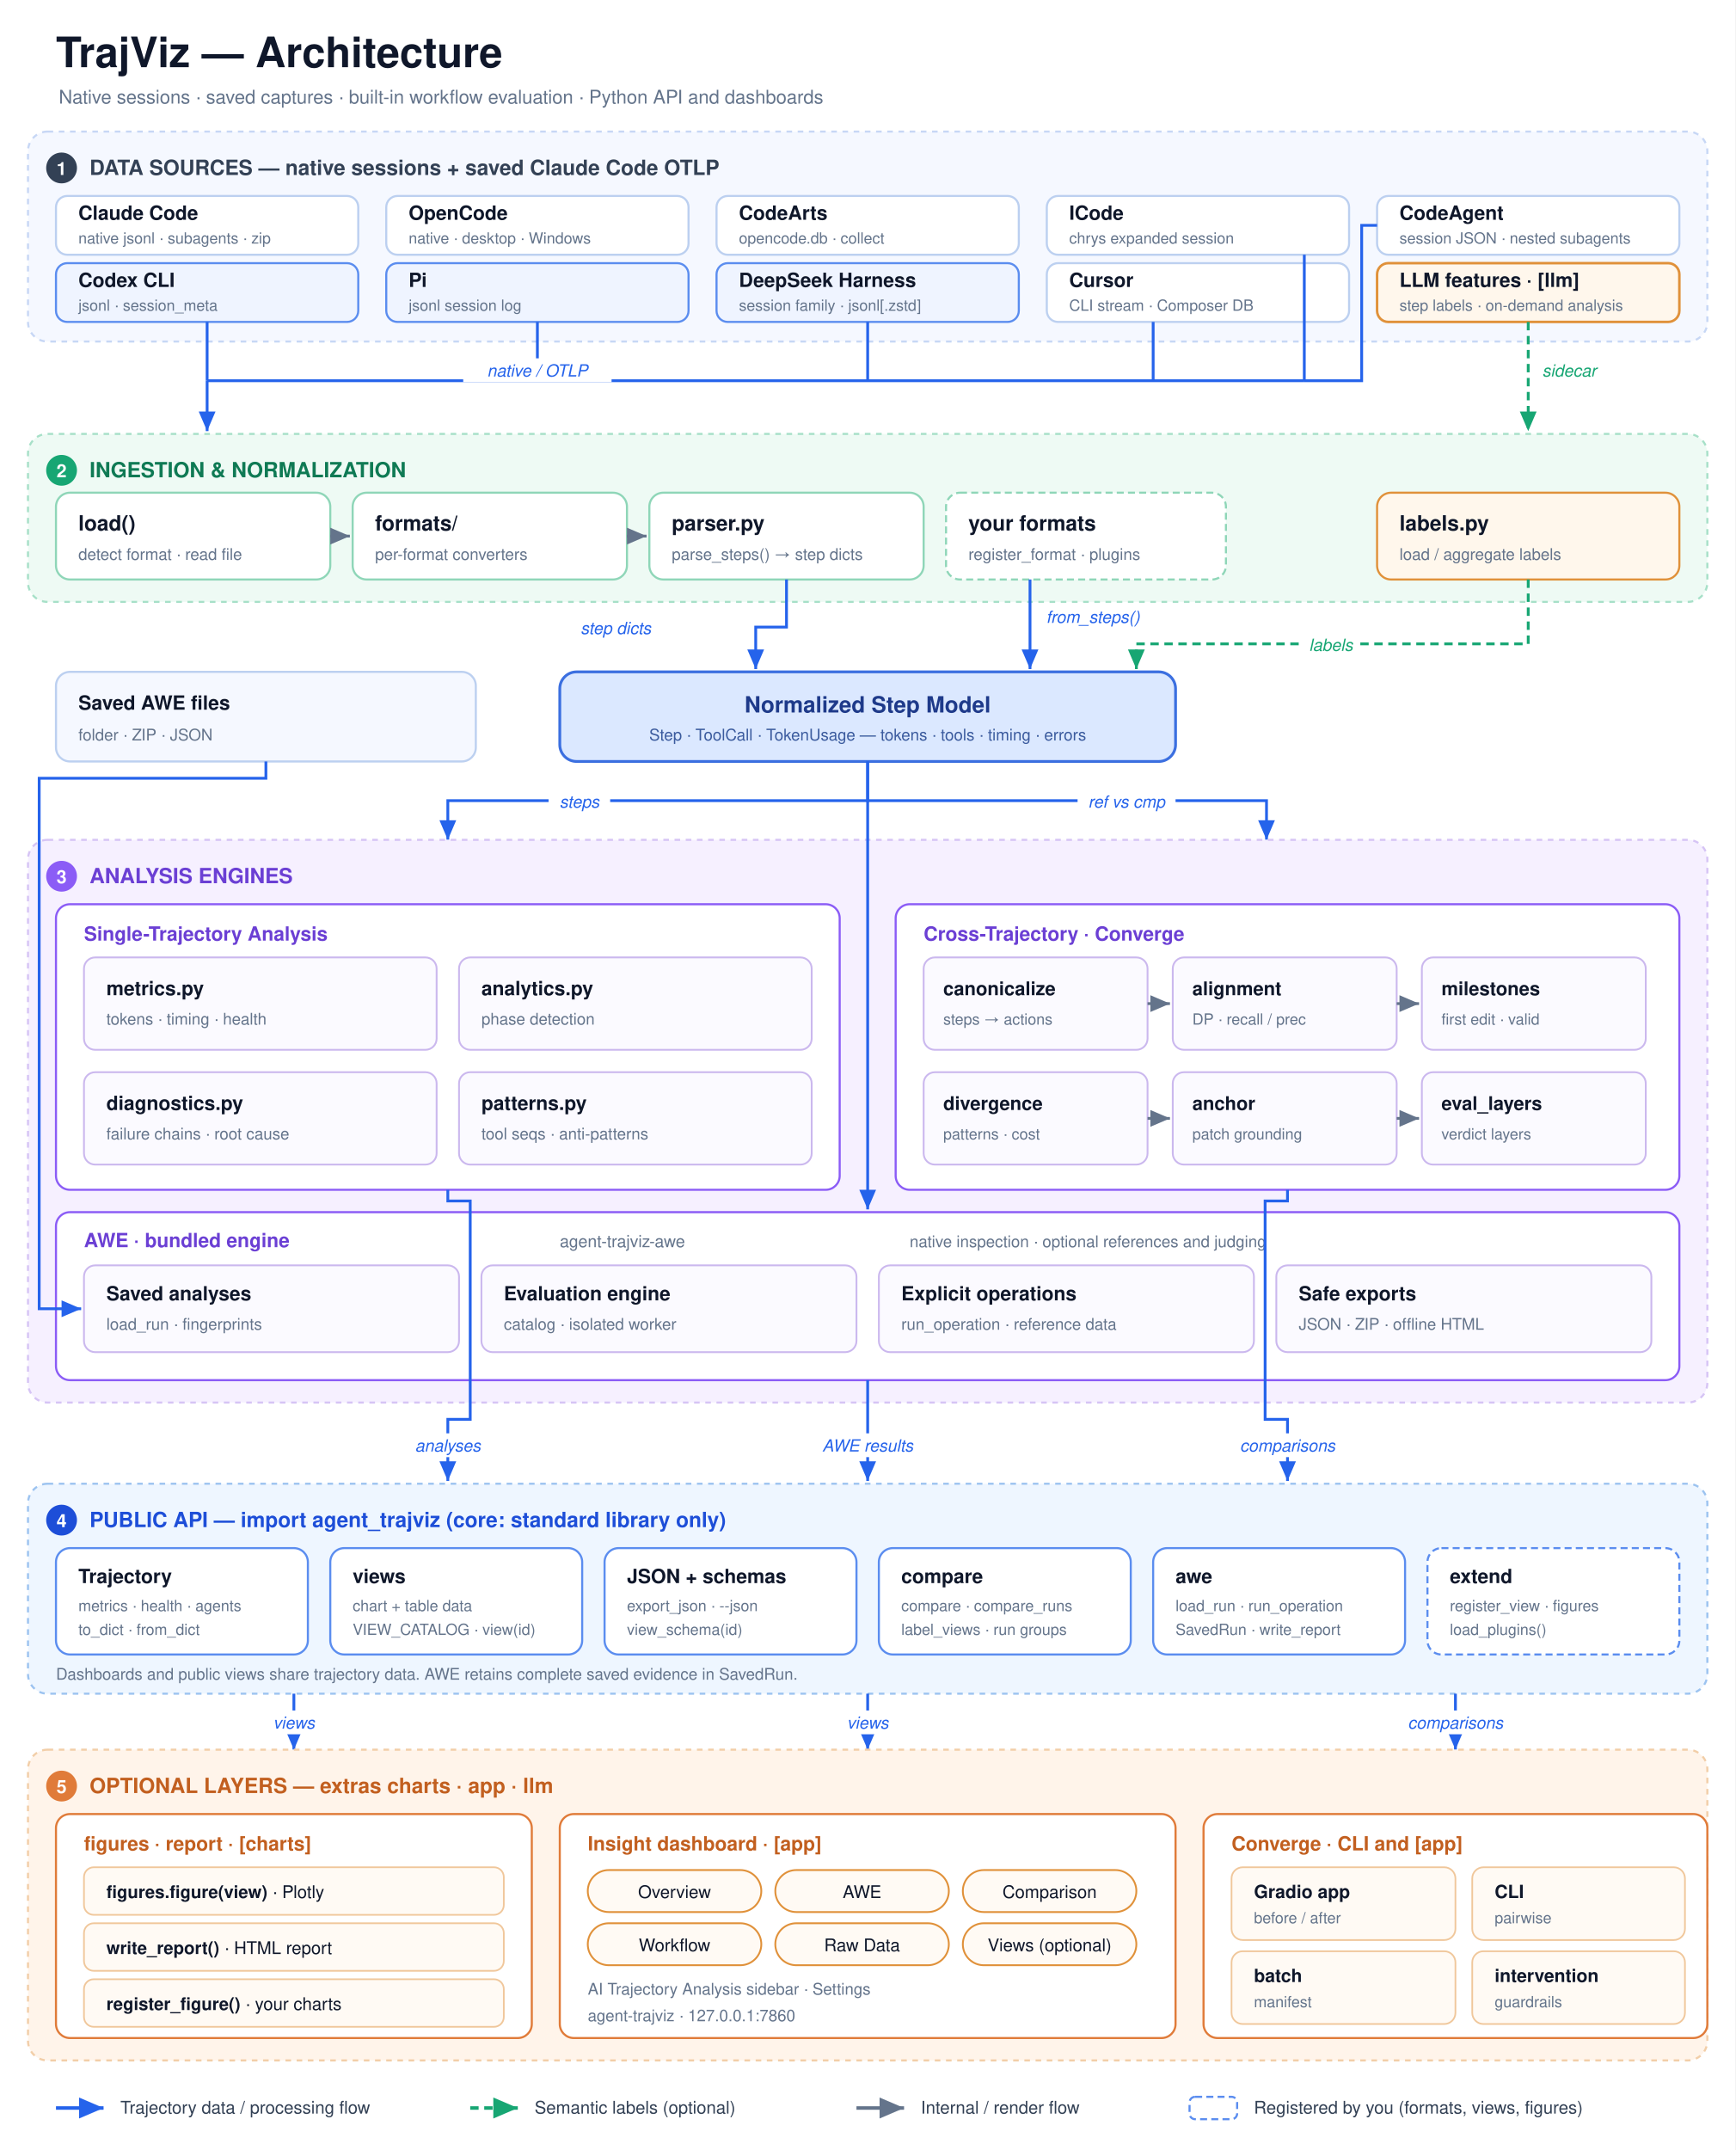
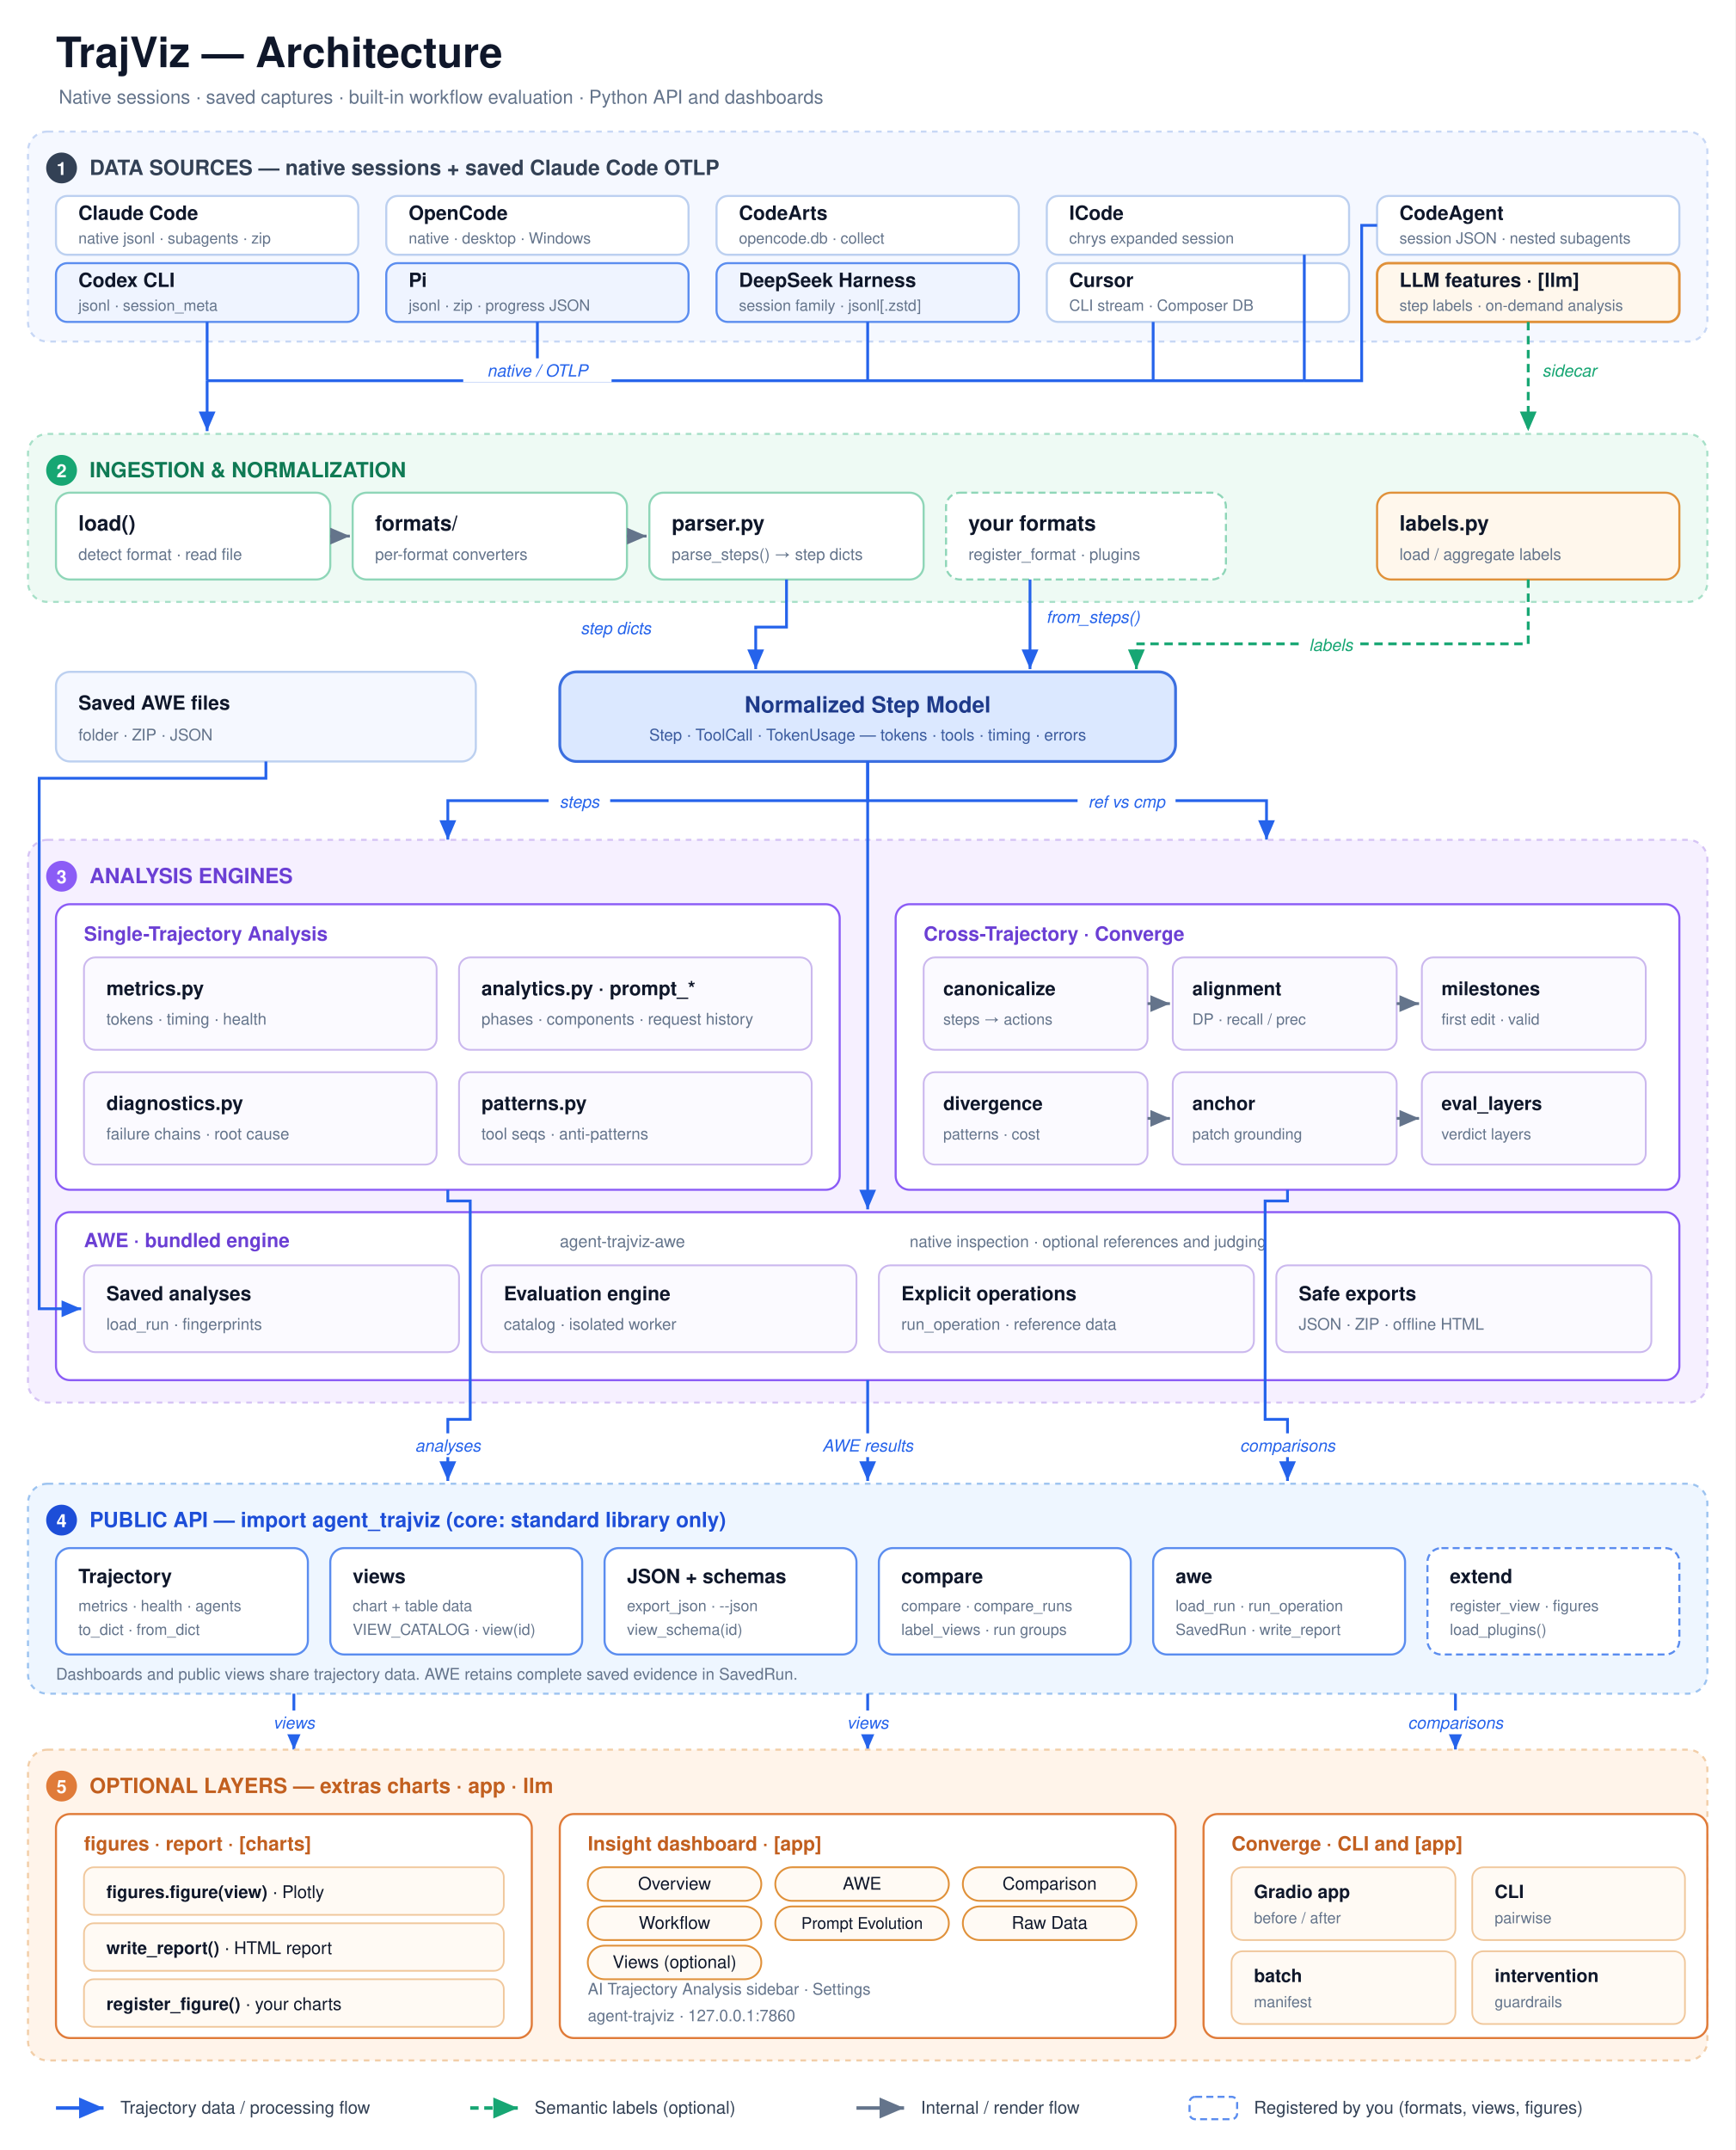
<svg xmlns="http://www.w3.org/2000/svg" viewBox="0 0 1240 1536" font-family="-apple-system, BlinkMacSystemFont, 'Segoe UI', Helvetica, Arial, sans-serif">
  <defs>
    <marker id="ah-blue" markerWidth="9" markerHeight="9" refX="7" refY="3" orient="auto">
      <path d="M0,0 L7,3 L0,6 Z" fill="#2563eb" />
    </marker>
    <marker id="ah-grey" markerWidth="9" markerHeight="9" refX="7" refY="3" orient="auto">
      <path d="M0,0 L7,3 L0,6 Z" fill="#64748b" />
    </marker>
    <marker id="ah-green" markerWidth="9" markerHeight="9" refX="7" refY="3" orient="auto">
      <path d="M0,0 L7,3 L0,6 Z" fill="#17a673" />
    </marker>
  </defs>
  <rect x="0" y="0" width="1240" height="1536" fill="#ffffff" />
  <text x="40" y="48" font-size="30" font-weight="700" fill="#0f172a">TrajViz — Architecture</text>
  <text x="42" y="74" font-size="13.5" fill="#64748b">Native sessions · saved captures · built-in workflow evaluation · Python API and dashboards</text>
  <rect x="20" y="94" width="1200" height="150" rx="14" fill="#f5f8ff" stroke="#c7d7f5" stroke-width="1.5" stroke-dasharray="4 4" />
  <circle cx="44" cy="120" r="11" fill="#334155" />
  <text x="44" y="125" font-size="13" font-weight="700" fill="#fff" text-anchor="middle">1</text>
  <text x="64" y="125" font-size="15" font-weight="700" fill="#334155">DATA SOURCES — native sessions + saved Claude Code OTLP</text>
  <rect x="40" y="140" width="216" height="42" rx="8" fill="#ffffff" stroke="#bcd0f0" stroke-width="1.5" />
  <text x="56" y="157" font-size="14" font-weight="700" fill="#0f172a">Claude Code</text>
  <text x="56" y="174" font-size="11" fill="#64748b">native jsonl · subagents · zip</text>
  <rect x="276" y="140" width="216" height="42" rx="8" fill="#ffffff" stroke="#bcd0f0" stroke-width="1.5" />
  <text x="292" y="157" font-size="14" font-weight="700" fill="#0f172a">OpenCode</text>
  <text x="292" y="174" font-size="11" fill="#64748b">native · desktop · Windows</text>
  <rect x="512" y="140" width="216" height="42" rx="8" fill="#ffffff" stroke="#bcd0f0" stroke-width="1.5" />
  <text x="528" y="157" font-size="14" font-weight="700" fill="#0f172a">CodeArts</text>
  <text x="528" y="174" font-size="11" fill="#64748b">opencode.db · collect</text>
  <rect x="748" y="140" width="216" height="42" rx="8" fill="#ffffff" stroke="#bcd0f0" stroke-width="1.5" />
  <text x="764" y="157" font-size="14" font-weight="700" fill="#0f172a">ICode</text>
  <text x="764" y="174" font-size="11" fill="#64748b">chrys expanded session</text>
  <rect x="984" y="140" width="216" height="42" rx="8" fill="#ffffff" stroke="#bcd0f0" stroke-width="1.5" />
  <text x="1000" y="157" font-size="14" font-weight="700" fill="#0f172a">CodeAgent</text>
  <text x="1000" y="174" font-size="11" fill="#64748b">session JSON · nested subagents</text>
  <rect x="40" y="188" width="216" height="42" rx="8" fill="#eff4ff" stroke="#5b8def" stroke-width="1.5" />
  <text x="56" y="205" font-size="14" font-weight="700" fill="#0f172a">Codex CLI</text>
  <text x="56" y="222" font-size="11" fill="#64748b">jsonl · session_meta</text>
  <rect x="276" y="188" width="216" height="42" rx="8" fill="#eff4ff" stroke="#5b8def" stroke-width="1.5" />
  <text x="292" y="205" font-size="14" font-weight="700" fill="#0f172a">Pi</text>
-   <text x="292" y="222" font-size="11" fill="#64748b">jsonl session log</text>
+   <text x="292" y="222" font-size="11" fill="#64748b">jsonl · zip · progress JSON</text>
  <rect x="512" y="188" width="216" height="42" rx="8" fill="#eff4ff" stroke="#5b8def" stroke-width="1.5" />
  <text x="528" y="205" font-size="14" font-weight="700" fill="#0f172a">DeepSeek Harness</text>
  <text x="528" y="222" font-size="11" fill="#64748b">session family · jsonl[.zstd]</text>
  <rect x="748" y="188" width="216" height="42" rx="8" fill="#ffffff" stroke="#bcd0f0" stroke-width="1.5" />
  <text x="764" y="205" font-size="14" font-weight="700" fill="#0f172a">Cursor</text>
  <text x="764" y="222" font-size="11" fill="#64748b">CLI stream · Composer DB</text>
  <rect x="984" y="188" width="216" height="42" rx="8" fill="#fff7ec" stroke="#e0913a" stroke-width="1.8" />
  <text x="1000" y="205" font-size="14" font-weight="700" fill="#0f172a">LLM features · [llm]</text>
  <text x="1000" y="222" font-size="11" fill="#64748b">step labels · on-demand analysis</text>
  <polyline points="148,230 148,272" fill="none" stroke="#2563eb" stroke-width="2" />
  <polyline points="384,230 384,272" fill="none" stroke="#2563eb" stroke-width="2" />
  <polyline points="620,230 620,272" fill="none" stroke="#2563eb" stroke-width="2" />
  <polyline points="932,182 932,272" fill="none" stroke="#2563eb" stroke-width="2" />
  <polyline points="824,230 824,272" fill="none" stroke="#2563eb" stroke-width="2" />
  <polyline points="984,161 973,161 973,272 932,272" fill="none" stroke="#2563eb" stroke-width="2" />
  <polyline points="148,272 932,272" fill="none" stroke="#2563eb" stroke-width="2" />
  <polyline points="148,272 148,308" fill="none" stroke="#2563eb" stroke-width="2" marker-end="url(#ah-blue)" />
  <rect x="331" y="256" width="106" height="17" fill="#ffffff" />
  <text x="384" y="269" font-size="12" fill="#2563eb" font-style="italic" text-anchor="middle">native / OTLP</text>
  <polyline points="1092,230 1092,308" fill="none" stroke="#17a673" stroke-width="2" stroke-dasharray="6 4" marker-end="url(#ah-green)" />
  <rect x="1100" y="256" width="52" height="17" fill="#ffffff" />
  <text x="1102" y="269" font-size="12" fill="#17a673" font-style="italic">sidecar</text>
  <rect x="20" y="310" width="1200" height="120" rx="14" fill="#eefaf4" stroke="#a7e0c8" stroke-width="1.5" stroke-dasharray="4 4" />
  <circle cx="44" cy="336" r="11" fill="#17a673" />
  <text x="44" y="341" font-size="13" font-weight="700" fill="#fff" text-anchor="middle">2</text>
  <text x="64" y="341" font-size="15" font-weight="700" fill="#0f7a54">INGESTION &amp; NORMALIZATION</text>
  <rect x="40" y="352" width="196" height="62" rx="10" fill="#ffffff" stroke="#8fd6b8" stroke-width="1.5" />
  <text x="56" y="379" font-size="15" font-weight="700" fill="#0f172a">load()</text>
  <text x="56" y="400" font-size="11.5" fill="#64748b">detect format · read file</text>
  <rect x="252" y="352" width="196" height="62" rx="10" fill="#ffffff" stroke="#8fd6b8" stroke-width="1.5" />
  <text x="268" y="379" font-size="15" font-weight="700" fill="#0f172a">formats/</text>
  <text x="268" y="400" font-size="11.5" fill="#64748b">per-format converters</text>
  <polyline points="236,383 250,383" fill="none" stroke="#64748b" stroke-width="2" marker-end="url(#ah-grey)" />
  <rect x="464" y="352" width="196" height="62" rx="10" fill="#ffffff" stroke="#8fd6b8" stroke-width="1.5" />
  <text x="480" y="379" font-size="15" font-weight="700" fill="#0f172a">parser.py</text>
  <text x="480" y="400" font-size="11.5" fill="#64748b">parse_steps() → step dicts</text>
  <polyline points="448,383 462,383" fill="none" stroke="#64748b" stroke-width="2" marker-end="url(#ah-grey)" />
  <rect x="984" y="352" width="216" height="62" rx="10" fill="#fff7ec" stroke="#e0913a" stroke-width="1.5" />
  <text x="1000" y="379" font-size="15" font-weight="700" fill="#0f172a">labels.py</text>
  <text x="1000" y="400" font-size="11.5" fill="#64748b">load / aggregate labels</text>
  <rect x="676" y="352" width="200" height="62" rx="10" fill="#ffffff" stroke="#8fd6b8" stroke-width="1.5" stroke-dasharray="5 3" />
  <text x="692" y="379" font-size="15" font-weight="700" fill="#0f172a">your formats</text>
  <text x="692" y="400" font-size="11.5" fill="#64748b">register_format · plugins</text>
  <polyline points="562,414 562,448 540,448 540,478" fill="none" stroke="#2563eb" stroke-width="2" marker-end="url(#ah-blue)" />
  <rect x="408" y="440" width="64" height="17" fill="#ffffff" />
  <text x="440" y="453" font-size="12" fill="#2563eb" font-style="italic" text-anchor="middle">step dicts</text>
  <polyline points="736,414 736,478" fill="none" stroke="#2563eb" stroke-width="2" marker-end="url(#ah-blue)" />
  <rect x="742" y="432" width="78" height="17" fill="#ffffff" />
  <text x="781" y="445" font-size="12" fill="#2563eb" font-style="italic" text-anchor="middle">from_steps()</text>
  <polyline points="1092,414 1092,460 812,460 812,478" fill="none" stroke="#17a673" stroke-width="2" stroke-dasharray="6 4" marker-end="url(#ah-green)" />
  <rect x="930" y="452" width="42" height="17" fill="#ffffff" />
  <text x="951" y="465" font-size="12" fill="#17a673" font-style="italic" text-anchor="middle">labels</text>
  <rect x="400" y="480" width="440" height="64" rx="12" fill="#dbe8ff" stroke="#3b6fe0" stroke-width="2" />
  <text x="620" y="509" font-size="16" font-weight="700" fill="#1e3a8a" text-anchor="middle">Normalized Step Model</text>
  <text x="620" y="529" font-size="11.5" fill="#3b5b9e" text-anchor="middle">Step · ToolCall · TokenUsage — tokens · tools · timing · errors</text>
  <polyline points="620,544 620,572 320,572 320,600" fill="none" stroke="#2563eb" stroke-width="2" marker-end="url(#ah-blue)" />
  <rect x="392" y="564" width="44" height="17" fill="#ffffff" />
  <text x="414" y="577" font-size="12" fill="#2563eb" font-style="italic" text-anchor="middle">steps</text>
  <polyline points="620,544 620,572 905,572 905,600" fill="none" stroke="#2563eb" stroke-width="2" marker-end="url(#ah-blue)" />
  <rect x="770" y="564" width="70" height="17" fill="#ffffff" />
  <text x="805" y="577" font-size="12" fill="#2563eb" font-style="italic" text-anchor="middle">ref vs cmp</text>
  <rect x="40" y="480" width="300" height="64" rx="10" fill="#f5f8ff" stroke="#bcd0f0" stroke-width="1.5" />
  <text x="56" y="507" font-size="14" font-weight="700" fill="#0f172a">Saved AWE files</text>
  <text x="56" y="529" font-size="11.5" fill="#64748b">folder · ZIP · JSON</text>
  <rect x="20" y="600" width="1200" height="402" rx="14" fill="#f6f0ff" stroke="#d6c4f5" stroke-width="1.5" stroke-dasharray="4 4" />
  <circle cx="44" cy="626" r="11" fill="#8b5cf6" />
  <text x="44" y="631" font-size="13" font-weight="700" fill="#fff" text-anchor="middle">3</text>
  <text x="64" y="631" font-size="15" font-weight="700" fill="#6b3fd4">ANALYSIS ENGINES</text>
  <rect x="40" y="646" width="560" height="204" rx="10" fill="#ffffff" stroke="#8b5cf6" stroke-width="1.5" />
  <text x="60" y="672" font-size="14" font-weight="700" fill="#6b3fd4">Single-Trajectory Analysis</text>
  <rect x="60" y="684" width="252" height="66" rx="8" fill="#fbfaff" stroke="#cbb8ee" stroke-width="1.3" />
  <text x="76" y="711" font-size="14" font-weight="700" fill="#0f172a">metrics.py</text>
  <text x="76" y="732" font-size="11.5" fill="#64748b">tokens · timing · health</text>
  <rect x="328" y="684" width="252" height="66" rx="8" fill="#fbfaff" stroke="#cbb8ee" stroke-width="1.3" />
-   <text x="344" y="711" font-size="14" font-weight="700" fill="#0f172a">analytics.py</text>
-   <text x="344" y="732" font-size="11.5" fill="#64748b">phase detection</text>
+   <text x="344" y="711" font-size="14" font-weight="700" fill="#0f172a">analytics.py · prompt_*</text>
+   <text x="344" y="732" font-size="11.5" fill="#64748b">phases · components · request history</text>
  <rect x="60" y="766" width="252" height="66" rx="8" fill="#fbfaff" stroke="#cbb8ee" stroke-width="1.3" />
  <text x="76" y="793" font-size="14" font-weight="700" fill="#0f172a">diagnostics.py</text>
  <text x="76" y="814" font-size="11.5" fill="#64748b">failure chains · root cause</text>
  <rect x="328" y="766" width="252" height="66" rx="8" fill="#fbfaff" stroke="#cbb8ee" stroke-width="1.3" />
  <text x="344" y="793" font-size="14" font-weight="700" fill="#0f172a">patterns.py</text>
  <text x="344" y="814" font-size="11.5" fill="#64748b">tool seqs · anti-patterns</text>
  <rect x="640" y="646" width="560" height="204" rx="10" fill="#ffffff" stroke="#8b5cf6" stroke-width="1.5" />
  <text x="660" y="672" font-size="14" font-weight="700" fill="#6b3fd4">Cross-Trajectory · Converge</text>
  <rect x="660" y="684" width="160" height="66" rx="8" fill="#fbfaff" stroke="#cbb8ee" stroke-width="1.3" />
  <text x="674" y="711" font-size="13.5" font-weight="700" fill="#0f172a">canonicalize</text>
  <text x="674" y="732" font-size="11" fill="#64748b">steps → actions</text>
  <rect x="838" y="684" width="160" height="66" rx="8" fill="#fbfaff" stroke="#cbb8ee" stroke-width="1.3" />
  <text x="852" y="711" font-size="13.5" font-weight="700" fill="#0f172a">alignment</text>
  <text x="852" y="732" font-size="11" fill="#64748b">DP · recall / prec</text>
  <rect x="1016" y="684" width="160" height="66" rx="8" fill="#fbfaff" stroke="#cbb8ee" stroke-width="1.3" />
  <text x="1030" y="711" font-size="13.5" font-weight="700" fill="#0f172a">milestones</text>
  <text x="1030" y="732" font-size="11" fill="#64748b">first edit · valid</text>
  <polyline points="820,717 836,717" fill="none" stroke="#64748b" stroke-width="2" marker-end="url(#ah-grey)" />
  <polyline points="998,717 1014,717" fill="none" stroke="#64748b" stroke-width="2" marker-end="url(#ah-grey)" />
  <rect x="660" y="766" width="160" height="66" rx="8" fill="#fbfaff" stroke="#cbb8ee" stroke-width="1.3" />
  <text x="674" y="793" font-size="13.5" font-weight="700" fill="#0f172a">divergence</text>
  <text x="674" y="814" font-size="11" fill="#64748b">patterns · cost</text>
  <rect x="838" y="766" width="160" height="66" rx="8" fill="#fbfaff" stroke="#cbb8ee" stroke-width="1.3" />
  <text x="852" y="793" font-size="13.5" font-weight="700" fill="#0f172a">anchor</text>
  <text x="852" y="814" font-size="11" fill="#64748b">patch grounding</text>
  <rect x="1016" y="766" width="160" height="66" rx="8" fill="#fbfaff" stroke="#cbb8ee" stroke-width="1.3" />
  <text x="1030" y="793" font-size="13.5" font-weight="700" fill="#0f172a">eval_layers</text>
  <text x="1030" y="814" font-size="11" fill="#64748b">verdict layers</text>
  <polyline points="820,799 836,799" fill="none" stroke="#64748b" stroke-width="2" marker-end="url(#ah-grey)" />
  <polyline points="998,799 1014,799" fill="none" stroke="#64748b" stroke-width="2" marker-end="url(#ah-grey)" />
  <rect x="40" y="866" width="1160" height="120" rx="10" fill="#ffffff" stroke="#8b5cf6" stroke-width="1.5" />
  <text x="60" y="891" font-size="14" font-weight="700" fill="#6b3fd4">AWE · bundled engine</text>
  <text x="400" y="891" font-size="12" fill="#64748b">agent-trajviz-awe</text>
  <text x="650" y="891" font-size="11.5" fill="#64748b">native inspection · optional references and judging</text>
  <rect x="60" y="904" width="268" height="62" rx="8" fill="#fbfaff" stroke="#cbb8ee" stroke-width="1.3" />
  <text x="76" y="929" font-size="14" font-weight="700" fill="#0f172a">Saved analyses</text>
  <text x="76" y="950" font-size="11.5" fill="#64748b">load_run · fingerprints</text>
  <rect x="344" y="904" width="268" height="62" rx="8" fill="#fbfaff" stroke="#cbb8ee" stroke-width="1.3" />
  <text x="360" y="929" font-size="14" font-weight="700" fill="#0f172a">Evaluation engine</text>
  <text x="360" y="950" font-size="11.5" fill="#64748b">catalog · isolated worker</text>
  <rect x="628" y="904" width="268" height="62" rx="8" fill="#fbfaff" stroke="#cbb8ee" stroke-width="1.3" />
  <text x="644" y="929" font-size="14" font-weight="700" fill="#0f172a">Explicit operations</text>
  <text x="644" y="950" font-size="11.5" fill="#64748b">run_operation · reference data</text>
  <rect x="912" y="904" width="268" height="62" rx="8" fill="#fbfaff" stroke="#cbb8ee" stroke-width="1.3" />
  <text x="928" y="929" font-size="14" font-weight="700" fill="#0f172a">Safe exports</text>
  <text x="928" y="950" font-size="11.5" fill="#64748b">JSON · ZIP · offline HTML</text>
  <polyline points="190,544 190,556 28,556 28,935 58,935" fill="none" stroke="#2563eb" stroke-width="2" marker-end="url(#ah-blue)" />
  <polyline points="620,572 620,864" fill="none" stroke="#2563eb" stroke-width="2" marker-end="url(#ah-blue)" />
  <polyline points="320,850 320,858 336,858 336,1014 320,1014 320,1058" fill="none" stroke="#2563eb" stroke-width="2" marker-end="url(#ah-blue)" />
  <polyline points="920,850 920,858 904,858 904,1014 920,1014 920,1058" fill="none" stroke="#2563eb" stroke-width="2" marker-end="url(#ah-blue)" />
  <polyline points="620,986 620,1058" fill="none" stroke="#2563eb" stroke-width="2" marker-end="url(#ah-blue)" />
  <rect x="286" y="1024" width="68" height="17" fill="#ffffff" />
  <text x="320" y="1037" font-size="12" fill="#2563eb" font-style="italic" text-anchor="middle">analyses</text>
  <rect x="576" y="1024" width="88" height="17" fill="#ffffff" />
  <text x="620" y="1037" font-size="12" fill="#2563eb" font-style="italic" text-anchor="middle">AWE results</text>
  <rect x="876" y="1024" width="88" height="17" fill="#ffffff" />
  <text x="920" y="1037" font-size="12" fill="#2563eb" font-style="italic" text-anchor="middle">comparisons</text>
  <g transform="translate(0 136)">
    <rect x="20" y="924" width="1200" height="150" rx="14" fill="#eef6ff" stroke="#9cc3f0" stroke-width="1.5" stroke-dasharray="4 4" />
    <circle cx="44" cy="950" r="11" fill="#1d4ed8" />
    <text x="44" y="955" font-size="13" font-weight="700" fill="#fff" text-anchor="middle">4</text>
    <text x="64" y="955" font-size="15" font-weight="700" fill="#1d4ed8">PUBLIC API — import agent_trajviz (core: standard library only)</text>
    <g>
      <rect x="40" y="970" width="180" height="76" rx="10" fill="#ffffff" stroke="#5b8def" stroke-width="1.5" />
      <text x="56" y="995" font-size="14" font-weight="700" fill="#0f172a">Trajectory</text>
      <text x="56" y="1015" font-size="11" fill="#64748b">metrics · health · agents</text>
      <text x="56" y="1032" font-size="11" fill="#64748b">to_dict · from_dict</text>
      <rect x="236" y="970" width="180" height="76" rx="10" fill="#ffffff" stroke="#5b8def" stroke-width="1.5" />
      <text x="252" y="995" font-size="14" font-weight="700" fill="#0f172a">views</text>
      <text x="252" y="1015" font-size="11" fill="#64748b">chart + table data</text>
      <text x="252" y="1032" font-size="11" fill="#64748b">VIEW_CATALOG · view(id)</text>
      <rect x="432" y="970" width="180" height="76" rx="10" fill="#ffffff" stroke="#5b8def" stroke-width="1.5" />
      <text x="448" y="995" font-size="14" font-weight="700" fill="#0f172a">JSON + schemas</text>
      <text x="448" y="1015" font-size="11" fill="#64748b">export_json · --json</text>
      <text x="448" y="1032" font-size="11" fill="#64748b">view_schema(id)</text>
      <rect x="628" y="970" width="180" height="76" rx="10" fill="#ffffff" stroke="#5b8def" stroke-width="1.5" />
      <text x="644" y="995" font-size="14" font-weight="700" fill="#0f172a">compare</text>
      <text x="644" y="1015" font-size="11" fill="#64748b">compare · compare_runs</text>
      <text x="644" y="1032" font-size="11" fill="#64748b">label_views · run groups</text>
      <rect x="824" y="970" width="180" height="76" rx="10" fill="#ffffff" stroke="#5b8def" stroke-width="1.5" />
      <text x="840" y="995" font-size="14" font-weight="700" fill="#0f172a">awe</text>
      <text x="840" y="1015" font-size="11" fill="#64748b">load_run · run_operation</text>
      <text x="840" y="1032" font-size="11" fill="#64748b">SavedRun · write_report</text>
      <rect x="1020" y="970" width="180" height="76" rx="10" fill="#ffffff" stroke="#5b8def" stroke-width="1.5" stroke-dasharray="5 3" />
      <text x="1036" y="995" font-size="14" font-weight="700" fill="#0f172a">extend</text>
      <text x="1036" y="1015" font-size="11" fill="#64748b">register_view · figures</text>
      <text x="1036" y="1032" font-size="11" fill="#64748b">load_plugins()</text>
    </g>
    <text x="40" y="1064" font-size="11.5" fill="#64748b">Dashboards and public views share trajectory data. AWE retains complete saved evidence in SavedRun.</text>
    <polyline points="210,1074 210,1114" fill="none" stroke="#2563eb" stroke-width="2" marker-end="url(#ah-blue)" />
    <rect x="176" y="1086" width="68" height="17" fill="#ffffff" />
    <text x="210" y="1099" font-size="12" fill="#2563eb" font-style="italic" text-anchor="middle">views</text>
    <polyline points="620,1074 620,1114" fill="none" stroke="#2563eb" stroke-width="2" marker-end="url(#ah-blue)" />
    <rect x="586" y="1086" width="68" height="17" fill="#ffffff" />
    <text x="620" y="1099" font-size="12" fill="#2563eb" font-style="italic" text-anchor="middle">views</text>
    <polyline points="1040,1074 1040,1114" fill="none" stroke="#2563eb" stroke-width="2" marker-end="url(#ah-blue)" />
    <rect x="996" y="1086" width="88" height="17" fill="#ffffff" />
    <text x="1040" y="1099" font-size="12" fill="#2563eb" font-style="italic" text-anchor="middle">comparisons</text>
    <rect x="20" y="1114" width="1200" height="222" rx="14" fill="#fff4ea" stroke="#f2cea8" stroke-width="1.5" stroke-dasharray="4 4" />
    <circle cx="44" cy="1140" r="11" fill="#e07b39" />
    <text x="44" y="1145" font-size="13" font-weight="700" fill="#fff" text-anchor="middle">5</text>
    <text x="64" y="1145" font-size="15" font-weight="700" fill="#c25f1f">OPTIONAL LAYERS — extras charts · app · llm</text>
    <rect x="40" y="1160" width="340" height="160" rx="10" fill="#ffffff" stroke="#e07b39" stroke-width="1.5" />
    <text x="60" y="1186" font-size="14" font-weight="700" fill="#c25f1f">figures · report · [charts]</text>
    <rect x="60" y="1198" width="300" height="34" rx="7" fill="#fffaf4" stroke="#f0c79b" stroke-width="1.2" />
    <text x="76" y="1220" font-size="12.5" fill="#0f172a">
      <tspan font-weight="700">figures.figure(view)</tspan> · Plotly</text>
    <rect x="60" y="1238" width="300" height="34" rx="7" fill="#fffaf4" stroke="#f0c79b" stroke-width="1.2" />
    <text x="76" y="1260" font-size="12.5" fill="#0f172a">
      <tspan font-weight="700">write_report()</tspan> · HTML report</text>
    <rect x="60" y="1278" width="300" height="34" rx="7" fill="#fffaf4" stroke="#f0c79b" stroke-width="1.2" />
    <text x="76" y="1300" font-size="12.5" fill="#0f172a">
      <tspan font-weight="700">register_figure()</tspan> · your charts</text>
    <rect x="400" y="1160" width="440" height="160" rx="10" fill="#ffffff" stroke="#e07b39" stroke-width="1.5" />
    <text x="420" y="1186" font-size="14" font-weight="700" fill="#c25f1f">Insight dashboard · [app]</text>
    <g font-size="12.5">
-       <rect x="420" y="1200" width="124" height="30" rx="15" fill="#fffaf4" stroke="#e0913a" stroke-width="1.3" />
-       <text x="482" y="1220" text-anchor="middle" fill="#0f172a">Overview</text>
-       <rect x="554" y="1200" width="124" height="30" rx="15" fill="#fffaf4" stroke="#e0913a" stroke-width="1.3" />
-       <text x="616" y="1220" text-anchor="middle" fill="#0f172a">AWE</text>
-       <rect x="688" y="1200" width="124" height="30" rx="15" fill="#fffaf4" stroke="#e0913a" stroke-width="1.3" />
-       <text x="750" y="1220" text-anchor="middle" fill="#0f172a">Comparison</text>
-       <rect x="420" y="1238" width="124" height="30" rx="15" fill="#fffaf4" stroke="#e0913a" stroke-width="1.3" />
-       <text x="482" y="1258" text-anchor="middle" fill="#0f172a">Workflow</text>
-       <rect x="554" y="1238" width="124" height="30" rx="15" fill="#fffaf4" stroke="#e0913a" stroke-width="1.3" />
-       <text x="616" y="1258" text-anchor="middle" fill="#0f172a">Raw Data</text>
-       <rect x="688" y="1238" width="124" height="30" rx="15" fill="#fffaf4" stroke="#e0913a" stroke-width="1.3" />
-       <text x="750" y="1258" text-anchor="middle" fill="#0f172a">Views (optional)</text>
+       <rect x="420" y="1198" width="124" height="24" rx="12" fill="#fffaf4" stroke="#e0913a" stroke-width="1.3" />
+       <text x="482" y="1214" text-anchor="middle" fill="#0f172a">Overview</text>
+       <rect x="554" y="1198" width="124" height="24" rx="12" fill="#fffaf4" stroke="#e0913a" stroke-width="1.3" />
+       <text x="616" y="1214" text-anchor="middle" fill="#0f172a">AWE</text>
+       <rect x="688" y="1198" width="124" height="24" rx="12" fill="#fffaf4" stroke="#e0913a" stroke-width="1.3" />
+       <text x="750" y="1214" text-anchor="middle" fill="#0f172a">Comparison</text>
+       <rect x="420" y="1226" width="124" height="24" rx="12" fill="#fffaf4" stroke="#e0913a" stroke-width="1.3" />
+       <text x="482" y="1242" text-anchor="middle" fill="#0f172a">Workflow</text>
+       <rect x="554" y="1226" width="124" height="24" rx="12" fill="#fffaf4" stroke="#e0913a" stroke-width="1.3" />
+       <text x="616" y="1242" font-size="11.5" text-anchor="middle" fill="#0f172a">Prompt Evolution</text>
+       <rect x="688" y="1226" width="124" height="24" rx="12" fill="#fffaf4" stroke="#e0913a" stroke-width="1.3" />
+       <text x="750" y="1242" text-anchor="middle" fill="#0f172a">Raw Data</text>
+       <rect x="420" y="1254" width="124" height="24" rx="12" fill="#fffaf4" stroke="#e0913a" stroke-width="1.3" />
+       <text x="482" y="1270" text-anchor="middle" fill="#0f172a">Views (optional)</text>
    </g>
    <text x="420" y="1289" font-size="11.5" fill="#64748b">AI Trajectory Analysis sidebar · Settings</text>
    <text x="420" y="1308" font-size="11.5" fill="#64748b">agent-trajviz · 127.0.0.1:7860</text>
    <rect x="860" y="1160" width="360" height="160" rx="10" fill="#ffffff" stroke="#e07b39" stroke-width="1.5" />
    <text x="880" y="1186" font-size="14" font-weight="700" fill="#c25f1f">Converge · CLI and [app]</text>
    <rect x="880" y="1198" width="160" height="52" rx="8" fill="#fffaf4" stroke="#f0c79b" stroke-width="1.2" />
    <text x="896" y="1220" font-size="13" font-weight="700" fill="#0f172a">Gradio app</text>
    <text x="896" y="1238" font-size="11" fill="#64748b">before / after</text>
    <rect x="1052" y="1198" width="152" height="52" rx="8" fill="#fffaf4" stroke="#f0c79b" stroke-width="1.2" />
    <text x="1068" y="1220" font-size="13" font-weight="700" fill="#0f172a">CLI</text>
    <text x="1068" y="1238" font-size="11" fill="#64748b">pairwise</text>
    <rect x="880" y="1258" width="160" height="52" rx="8" fill="#fffaf4" stroke="#f0c79b" stroke-width="1.2" />
    <text x="896" y="1280" font-size="13" font-weight="700" fill="#0f172a">batch</text>
    <text x="896" y="1298" font-size="11" fill="#64748b">manifest</text>
    <rect x="1052" y="1258" width="152" height="52" rx="8" fill="#fffaf4" stroke="#f0c79b" stroke-width="1.2" />
    <text x="1068" y="1280" font-size="13" font-weight="700" fill="#0f172a">intervention</text>
    <text x="1068" y="1298" font-size="11" fill="#64748b">guardrails</text>
    <g font-size="12.5" fill="#334155">
      <polyline points="40,1370 74,1370" fill="none" stroke="#2563eb" stroke-width="2.5" marker-end="url(#ah-blue)" />
      <text x="86" y="1374">Trajectory data / processing flow</text>
      <polyline points="336,1370 370,1370" fill="none" stroke="#17a673" stroke-width="2.5" stroke-dasharray="6 4" marker-end="url(#ah-green)" />
      <text x="382" y="1374">Semantic labels (optional)</text>
      <polyline points="612,1370 646,1370" fill="none" stroke="#64748b" stroke-width="2.5" marker-end="url(#ah-grey)" />
      <text x="658" y="1374">Internal / render flow</text>
      <rect x="850" y="1362" width="34" height="16" rx="4" fill="#ffffff" stroke="#5b8def" stroke-width="1.5" stroke-dasharray="5 3" />
      <text x="896" y="1374">Registered by you (formats, views, figures)</text>
    </g>
  </g>
</svg>
